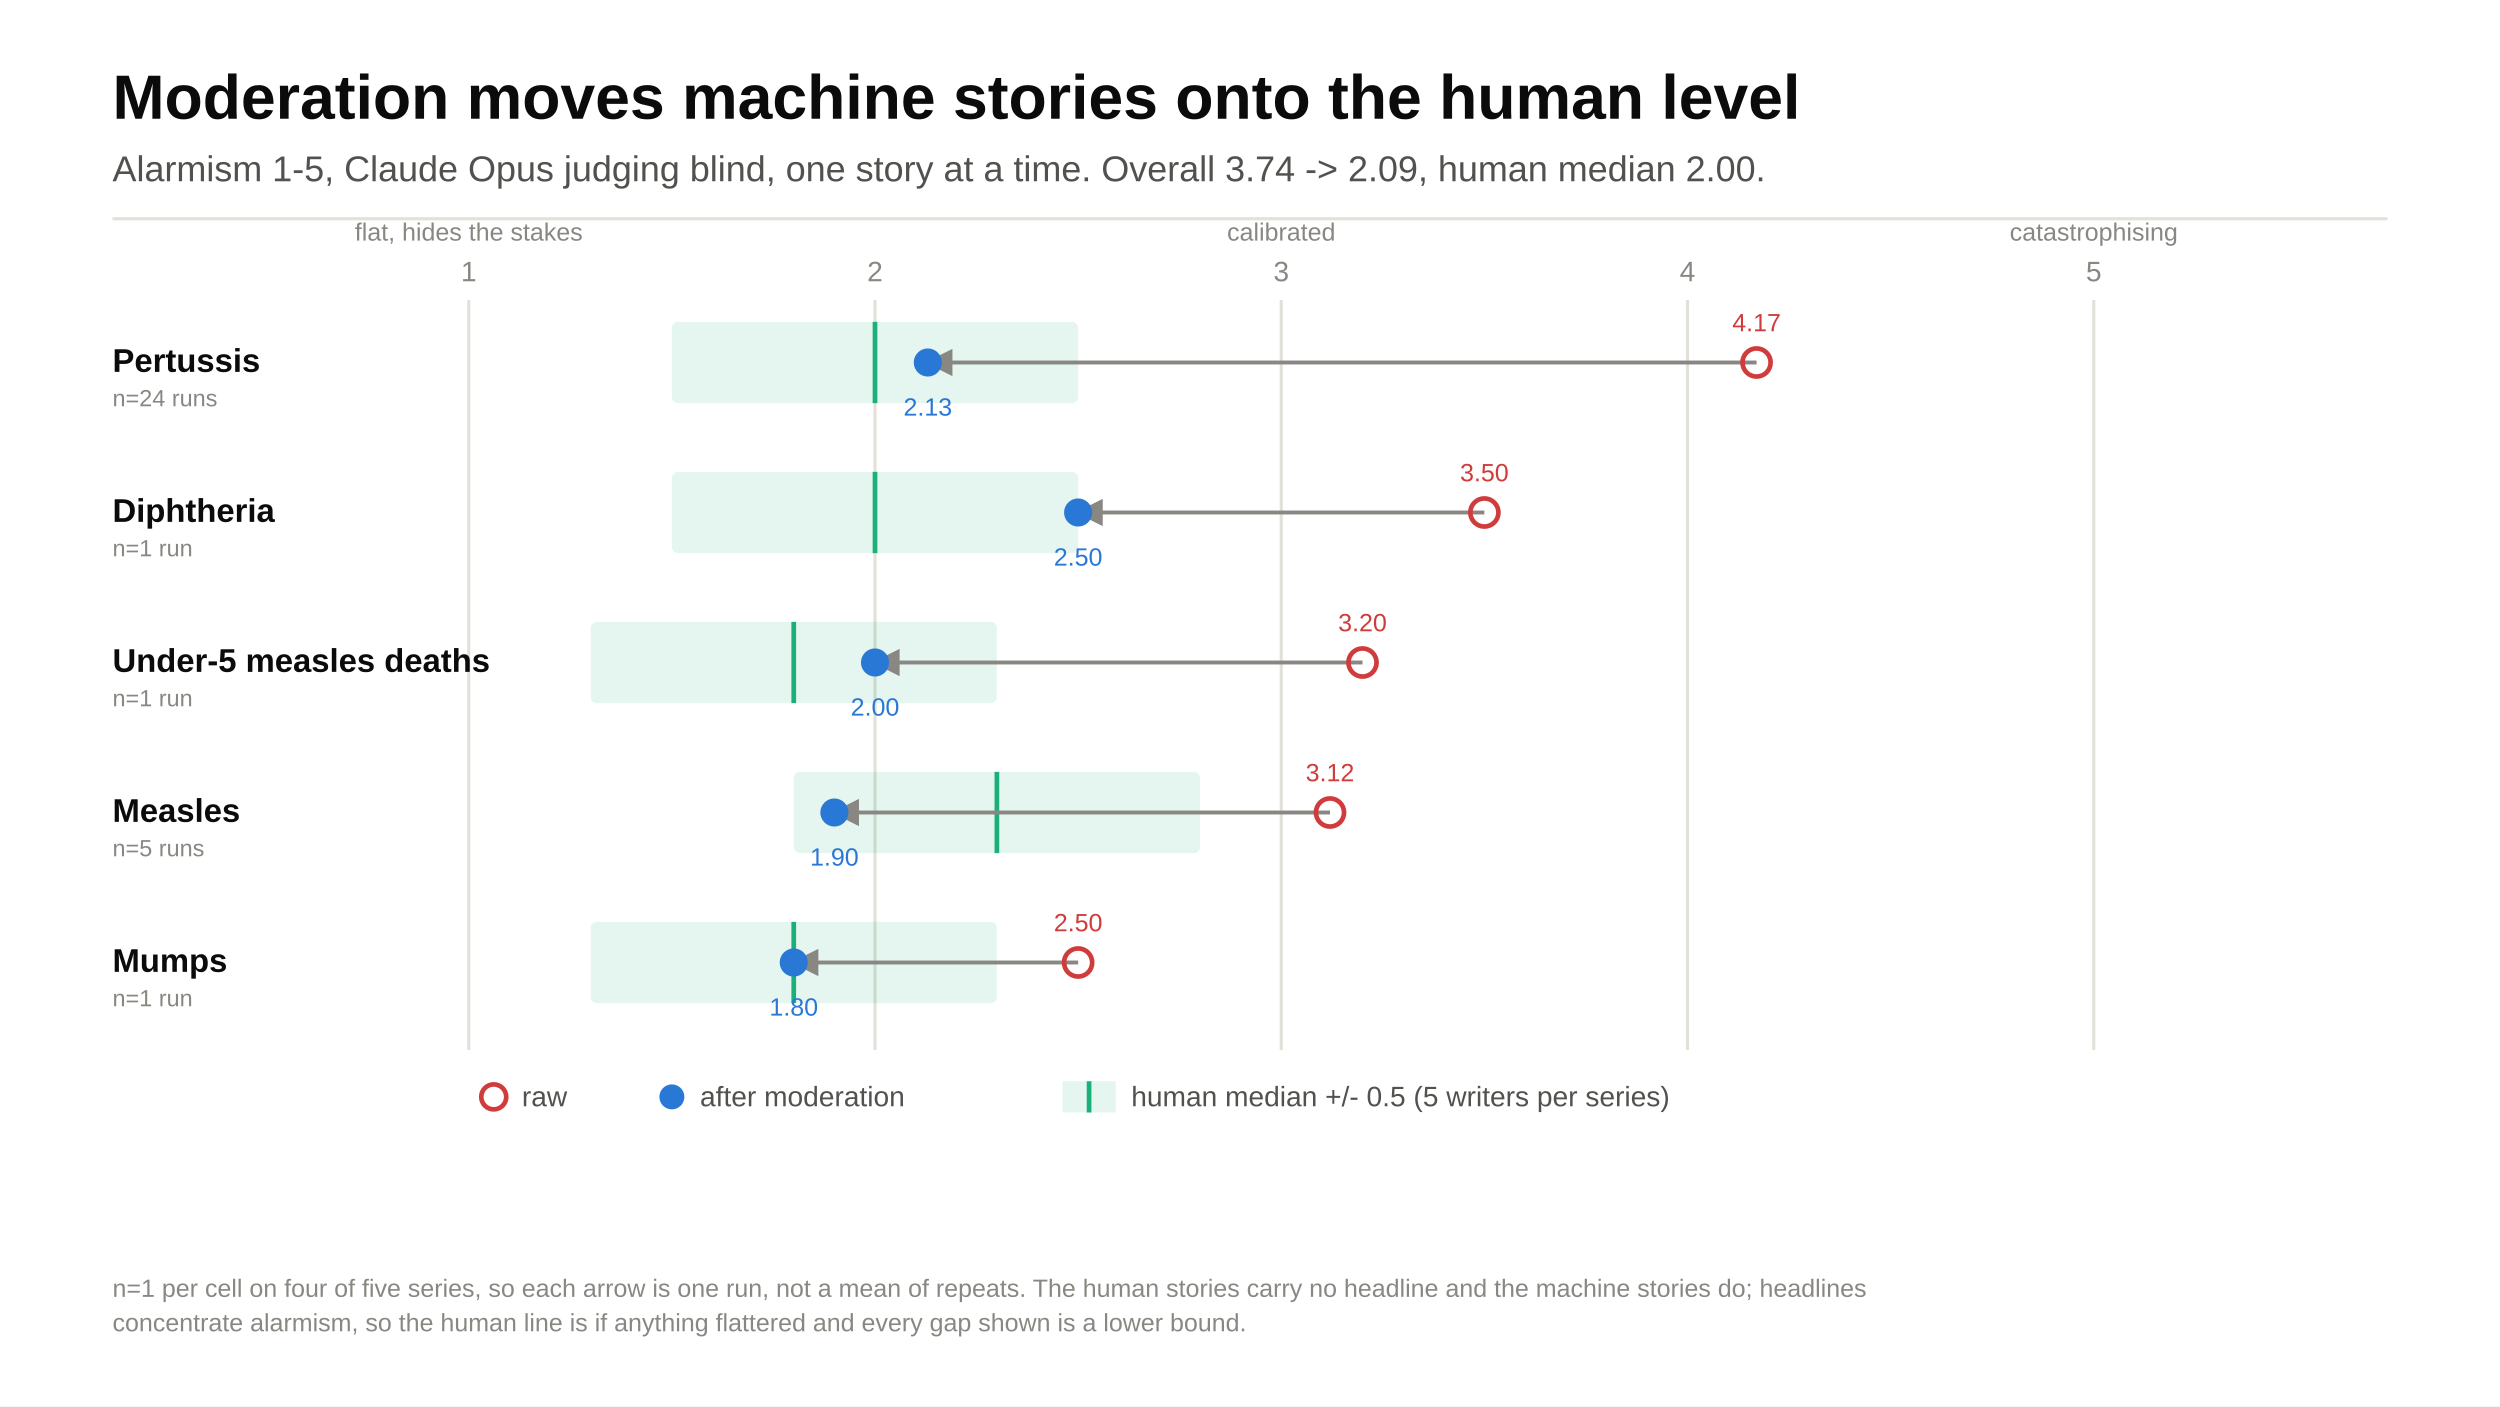
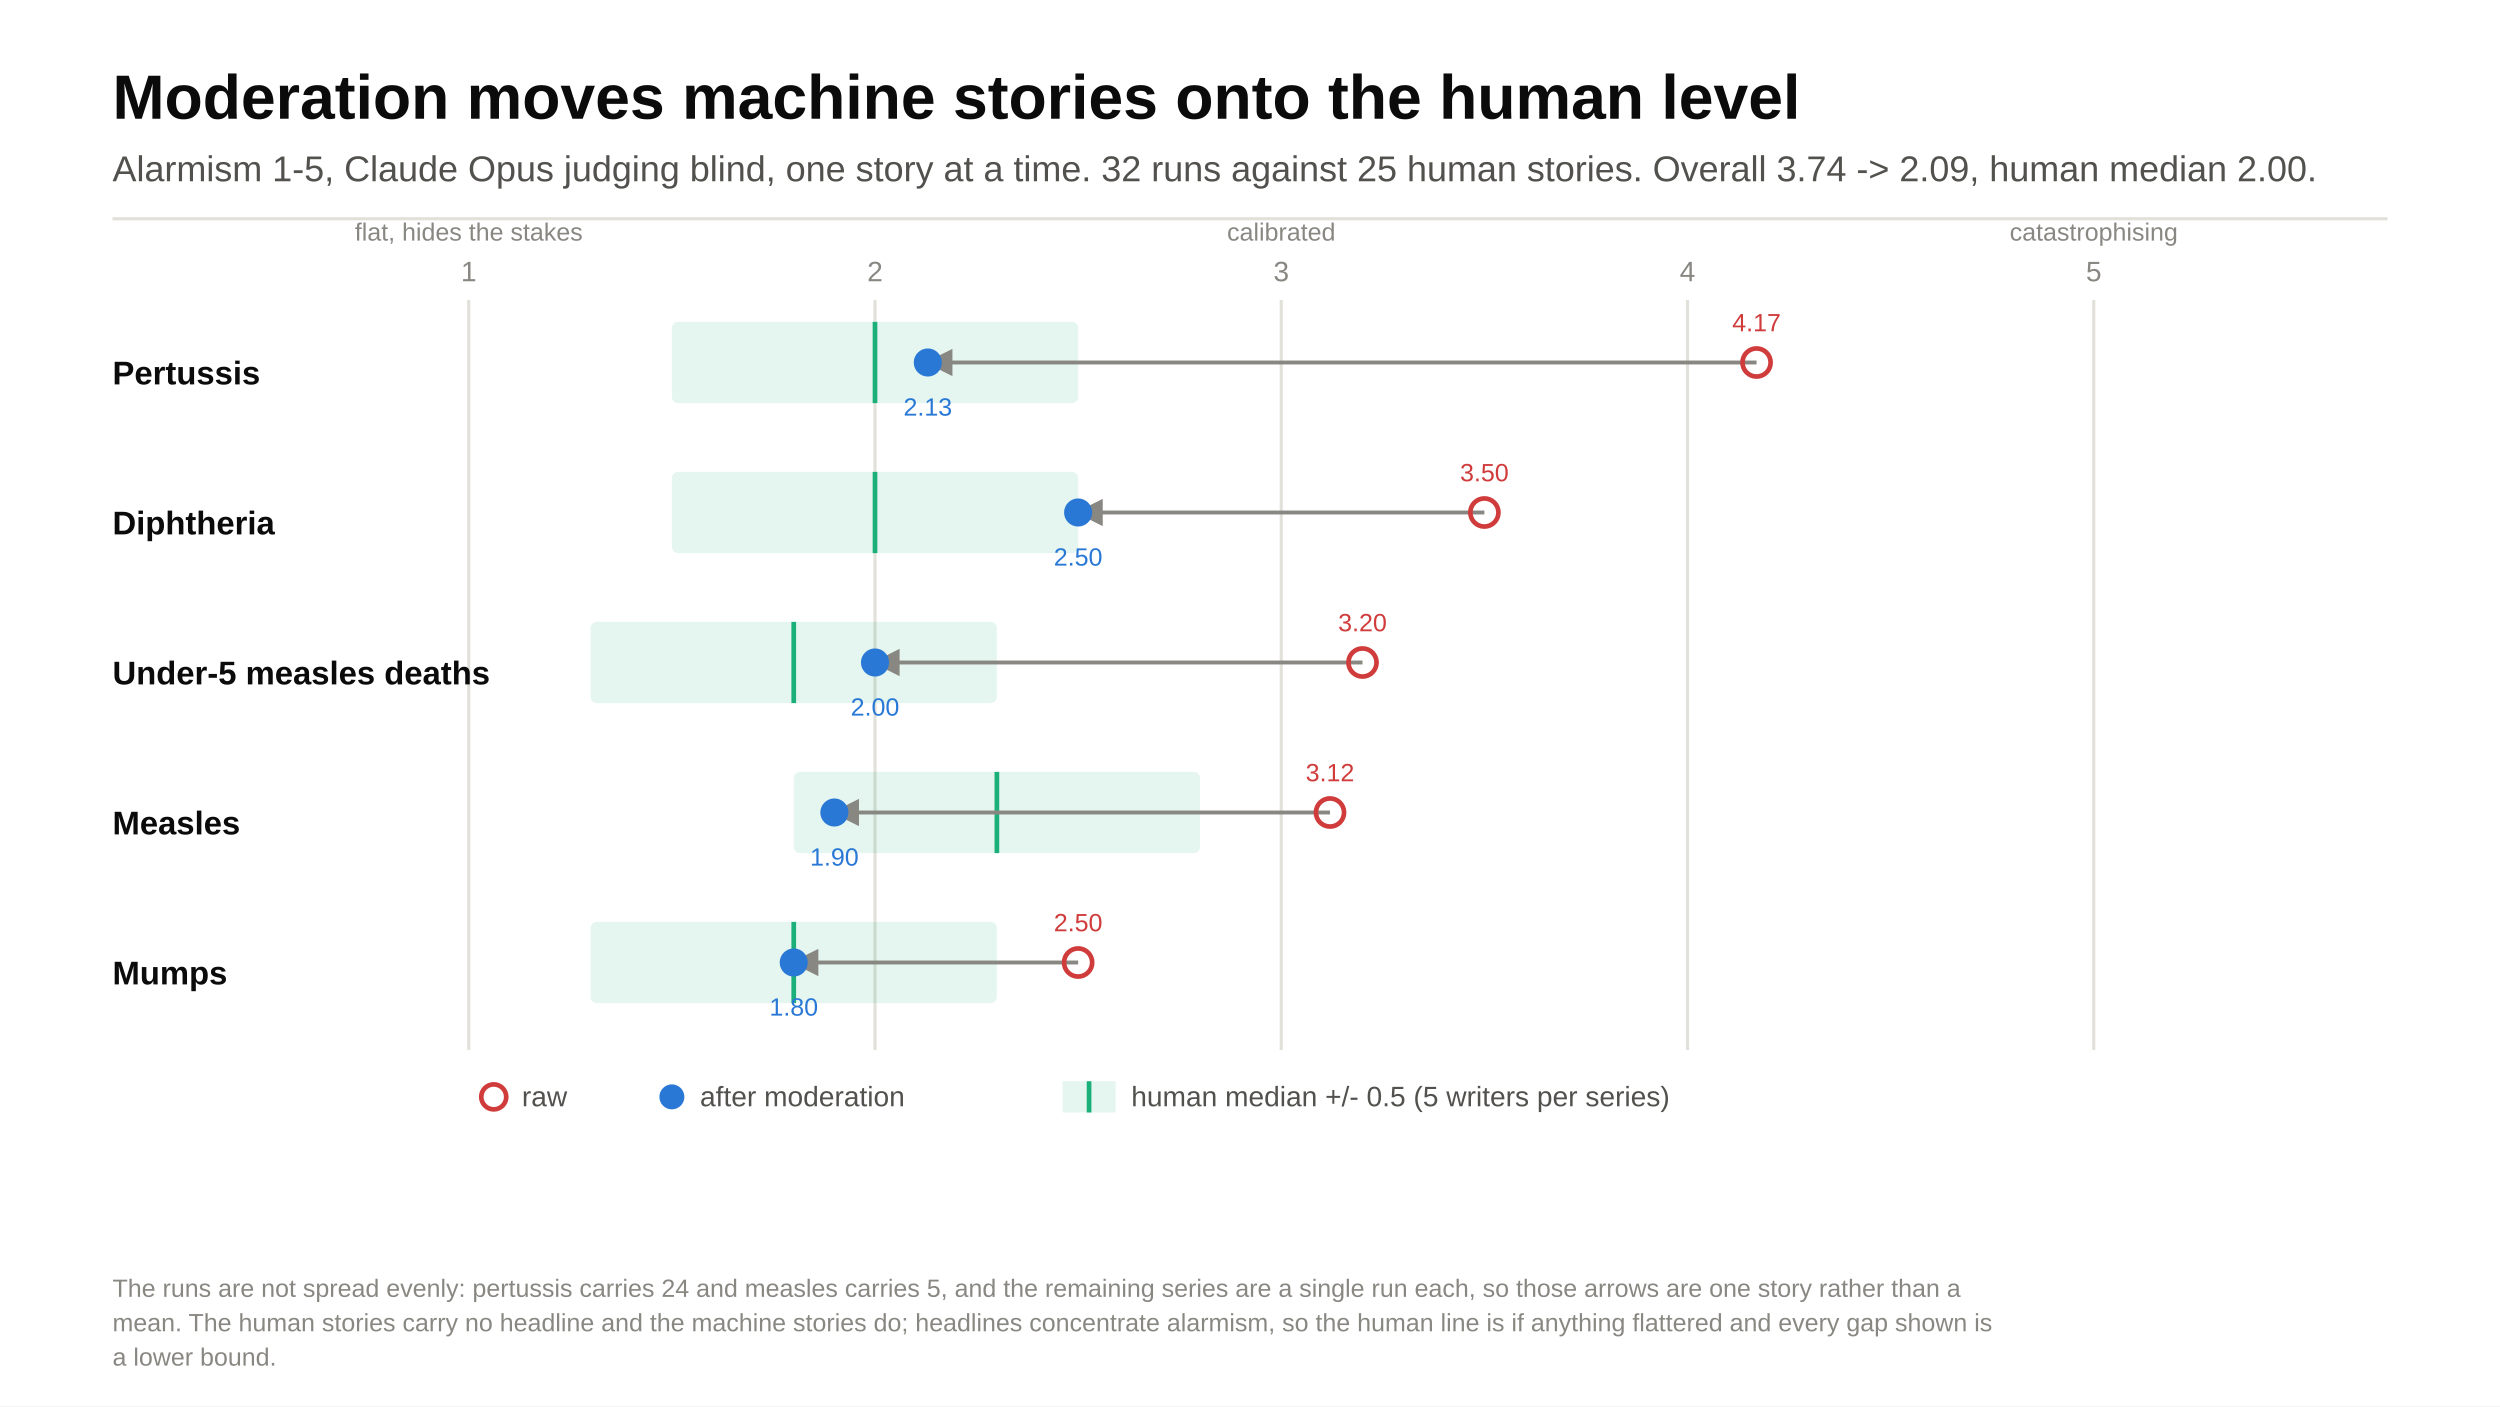
<svg xmlns="http://www.w3.org/2000/svg" width="1600" height="900" viewBox="0 0 1600 900">
  <defs>
    <pattern id="hatch" width="8" height="8" patternTransform="rotate(45)" patternUnits="userSpaceOnUse">
      <rect width="8" height="8" fill="#2a78d6" fill-opacity="0.22" />
      <line x1="0" y1="0" x2="0" y2="8" stroke="#2a78d6" stroke-width="3" />
    </pattern>
    <marker id="arrow" viewBox="0 0 10 10" refX="9" refY="5" markerWidth="7" markerHeight="7" orient="auto-start-reverse">
      <path d="M 0 0 L 10 5 L 0 10 z" fill="#898781" />
    </marker>
    <marker id="arrowblue" viewBox="0 0 10 10" refX="9" refY="5" markerWidth="7" markerHeight="7" orient="auto-start-reverse">
      <path d="M 0 0 L 10 5 L 0 10 z" fill="#2a78d6" />
    </marker>
  </defs>
  <rect width="1600" height="900" fill="#ffffff" />
  <text x="72" y="76" font-family="Arial, 'Helvetica Neue', Helvetica, sans-serif" font-size="40" fill="#0b0b0b" font-weight="bold" text-anchor="start" letter-spacing="0">Moderation moves machine stories onto the human level</text>
-   <text x="72" y="116" font-family="Arial, 'Helvetica Neue', Helvetica, sans-serif" font-size="23" fill="#52514e" font-weight="normal" text-anchor="start" letter-spacing="0">Alarmism 1-5, Claude Opus judging blind, one story at a time.   Overall 3.74 -&gt; 2.09, human median 2.00.</text>
+   <text x="72" y="116" font-family="Arial, 'Helvetica Neue', Helvetica, sans-serif" font-size="23" fill="#52514e" font-weight="normal" text-anchor="start" letter-spacing="0">Alarmism 1-5, Claude Opus judging blind, one story at a time. 32 runs against 25 human stories.   Overall 3.74 -&gt; 2.09, human median 2.00.</text>
  <line x1="72" y1="140" x2="1528" y2="140" stroke="#e1e0d9" stroke-width="2" />
  <line x1="300.0" y1="192" x2="300.0" y2="672" stroke="#e1e0d9" stroke-width="2" />
  <text x="300.0" y="180" font-family="Arial, 'Helvetica Neue', Helvetica, sans-serif" font-size="18" fill="#898781" font-weight="normal" text-anchor="middle" letter-spacing="0">1</text>
  <line x1="560.0" y1="192" x2="560.0" y2="672" stroke="#e1e0d9" stroke-width="2" />
  <text x="560.0" y="180" font-family="Arial, 'Helvetica Neue', Helvetica, sans-serif" font-size="18" fill="#898781" font-weight="normal" text-anchor="middle" letter-spacing="0">2</text>
  <line x1="820.0" y1="192" x2="820.0" y2="672" stroke="#e1e0d9" stroke-width="2" />
  <text x="820.0" y="180" font-family="Arial, 'Helvetica Neue', Helvetica, sans-serif" font-size="18" fill="#898781" font-weight="normal" text-anchor="middle" letter-spacing="0">3</text>
  <line x1="1080.0" y1="192" x2="1080.0" y2="672" stroke="#e1e0d9" stroke-width="2" />
  <text x="1080.0" y="180" font-family="Arial, 'Helvetica Neue', Helvetica, sans-serif" font-size="18" fill="#898781" font-weight="normal" text-anchor="middle" letter-spacing="0">4</text>
  <line x1="1340.0" y1="192" x2="1340.0" y2="672" stroke="#e1e0d9" stroke-width="2" />
  <text x="1340.0" y="180" font-family="Arial, 'Helvetica Neue', Helvetica, sans-serif" font-size="18" fill="#898781" font-weight="normal" text-anchor="middle" letter-spacing="0">5</text>
  <text x="300.0" y="154" font-family="Arial, 'Helvetica Neue', Helvetica, sans-serif" font-size="16" fill="#898781" font-weight="normal" text-anchor="middle" letter-spacing="0">flat, hides the stakes</text>
  <text x="820.0" y="154" font-family="Arial, 'Helvetica Neue', Helvetica, sans-serif" font-size="16" fill="#898781" font-weight="normal" text-anchor="middle" letter-spacing="0">calibrated</text>
  <text x="1340.0" y="154" font-family="Arial, 'Helvetica Neue', Helvetica, sans-serif" font-size="16" fill="#898781" font-weight="normal" text-anchor="middle" letter-spacing="0">catastrophising</text>
-   <text x="72" y="238" font-family="Arial, 'Helvetica Neue', Helvetica, sans-serif" font-size="21" fill="#0b0b0b" font-weight="bold" text-anchor="start" letter-spacing="0">Pertussis</text>
-   <text x="72" y="260" font-family="Arial, 'Helvetica Neue', Helvetica, sans-serif" font-size="15" fill="#898781" font-weight="normal" text-anchor="start" letter-spacing="0">n=24 runs</text>
+   <text x="72" y="246" font-family="Arial, 'Helvetica Neue', Helvetica, sans-serif" font-size="21" fill="#0b0b0b" font-weight="bold" text-anchor="start" letter-spacing="0">Pertussis</text>
  <rect x="430.0" y="206" width="260.0" height="52" fill="#1baf7a" fill-opacity="0.12" rx="4" />
  <line x1="560.0" y1="206" x2="560.0" y2="258" stroke="#1baf7a" stroke-width="3" />
  <line x1="1124.2" y1="232" x2="593.8" y2="232" stroke="#898781" stroke-width="2.5" marker-end="url(#arrow)" />
  <circle cx="1124.2" cy="232" r="9" fill="none" stroke="#d03b3b" stroke-width="3" />
  <circle cx="593.8" cy="232" r="9" fill="#2a78d6" />
  <text x="1124.2" y="212" font-family="Arial, 'Helvetica Neue', Helvetica, sans-serif" font-size="16" fill="#d03b3b" font-weight="normal" text-anchor="middle" letter-spacing="0">4.17</text>
  <text x="593.8" y="266" font-family="Arial, 'Helvetica Neue', Helvetica, sans-serif" font-size="16" fill="#2a78d6" font-weight="normal" text-anchor="middle" letter-spacing="0">2.13</text>
-   <text x="72" y="334" font-family="Arial, 'Helvetica Neue', Helvetica, sans-serif" font-size="21" fill="#0b0b0b" font-weight="bold" text-anchor="start" letter-spacing="0">Diphtheria</text>
-   <text x="72" y="356" font-family="Arial, 'Helvetica Neue', Helvetica, sans-serif" font-size="15" fill="#898781" font-weight="normal" text-anchor="start" letter-spacing="0">n=1 run</text>
+   <text x="72" y="342" font-family="Arial, 'Helvetica Neue', Helvetica, sans-serif" font-size="21" fill="#0b0b0b" font-weight="bold" text-anchor="start" letter-spacing="0">Diphtheria</text>
  <rect x="430.0" y="302" width="260.0" height="52" fill="#1baf7a" fill-opacity="0.12" rx="4" />
  <line x1="560.0" y1="302" x2="560.0" y2="354" stroke="#1baf7a" stroke-width="3" />
  <line x1="950.0" y1="328" x2="690.0" y2="328" stroke="#898781" stroke-width="2.5" marker-end="url(#arrow)" />
  <circle cx="950.0" cy="328" r="9" fill="none" stroke="#d03b3b" stroke-width="3" />
  <circle cx="690.0" cy="328" r="9" fill="#2a78d6" />
  <text x="950.0" y="308" font-family="Arial, 'Helvetica Neue', Helvetica, sans-serif" font-size="16" fill="#d03b3b" font-weight="normal" text-anchor="middle" letter-spacing="0">3.50</text>
  <text x="690.0" y="362" font-family="Arial, 'Helvetica Neue', Helvetica, sans-serif" font-size="16" fill="#2a78d6" font-weight="normal" text-anchor="middle" letter-spacing="0">2.50</text>
-   <text x="72" y="430" font-family="Arial, 'Helvetica Neue', Helvetica, sans-serif" font-size="21" fill="#0b0b0b" font-weight="bold" text-anchor="start" letter-spacing="0">Under-5 measles deaths</text>
-   <text x="72" y="452" font-family="Arial, 'Helvetica Neue', Helvetica, sans-serif" font-size="15" fill="#898781" font-weight="normal" text-anchor="start" letter-spacing="0">n=1 run</text>
+   <text x="72" y="438" font-family="Arial, 'Helvetica Neue', Helvetica, sans-serif" font-size="21" fill="#0b0b0b" font-weight="bold" text-anchor="start" letter-spacing="0">Under-5 measles deaths</text>
  <rect x="378.0" y="398" width="260.0" height="52" fill="#1baf7a" fill-opacity="0.12" rx="4" />
  <line x1="508.0" y1="398" x2="508.0" y2="450" stroke="#1baf7a" stroke-width="3" />
  <line x1="872.0" y1="424" x2="560.0" y2="424" stroke="#898781" stroke-width="2.5" marker-end="url(#arrow)" />
  <circle cx="872.0" cy="424" r="9" fill="none" stroke="#d03b3b" stroke-width="3" />
  <circle cx="560.0" cy="424" r="9" fill="#2a78d6" />
  <text x="872.0" y="404" font-family="Arial, 'Helvetica Neue', Helvetica, sans-serif" font-size="16" fill="#d03b3b" font-weight="normal" text-anchor="middle" letter-spacing="0">3.20</text>
  <text x="560.0" y="458" font-family="Arial, 'Helvetica Neue', Helvetica, sans-serif" font-size="16" fill="#2a78d6" font-weight="normal" text-anchor="middle" letter-spacing="0">2.00</text>
-   <text x="72" y="526" font-family="Arial, 'Helvetica Neue', Helvetica, sans-serif" font-size="21" fill="#0b0b0b" font-weight="bold" text-anchor="start" letter-spacing="0">Measles</text>
-   <text x="72" y="548" font-family="Arial, 'Helvetica Neue', Helvetica, sans-serif" font-size="15" fill="#898781" font-weight="normal" text-anchor="start" letter-spacing="0">n=5 runs</text>
+   <text x="72" y="534" font-family="Arial, 'Helvetica Neue', Helvetica, sans-serif" font-size="21" fill="#0b0b0b" font-weight="bold" text-anchor="start" letter-spacing="0">Measles</text>
  <rect x="508" y="494" width="260" height="52" fill="#1baf7a" fill-opacity="0.12" rx="4" />
  <line x1="638.0" y1="494" x2="638.0" y2="546" stroke="#1baf7a" stroke-width="3" />
  <line x1="851.2" y1="520" x2="534.0" y2="520" stroke="#898781" stroke-width="2.5" marker-end="url(#arrow)" />
  <circle cx="851.2" cy="520" r="9" fill="none" stroke="#d03b3b" stroke-width="3" />
  <circle cx="534.0" cy="520" r="9" fill="#2a78d6" />
  <text x="851.2" y="500" font-family="Arial, 'Helvetica Neue', Helvetica, sans-serif" font-size="16" fill="#d03b3b" font-weight="normal" text-anchor="middle" letter-spacing="0">3.12</text>
  <text x="534.0" y="554" font-family="Arial, 'Helvetica Neue', Helvetica, sans-serif" font-size="16" fill="#2a78d6" font-weight="normal" text-anchor="middle" letter-spacing="0">1.90</text>
-   <text x="72" y="622" font-family="Arial, 'Helvetica Neue', Helvetica, sans-serif" font-size="21" fill="#0b0b0b" font-weight="bold" text-anchor="start" letter-spacing="0">Mumps</text>
-   <text x="72" y="644" font-family="Arial, 'Helvetica Neue', Helvetica, sans-serif" font-size="15" fill="#898781" font-weight="normal" text-anchor="start" letter-spacing="0">n=1 run</text>
+   <text x="72" y="630" font-family="Arial, 'Helvetica Neue', Helvetica, sans-serif" font-size="21" fill="#0b0b0b" font-weight="bold" text-anchor="start" letter-spacing="0">Mumps</text>
  <rect x="378.0" y="590" width="260.0" height="52" fill="#1baf7a" fill-opacity="0.12" rx="4" />
  <line x1="508.0" y1="590" x2="508.0" y2="642" stroke="#1baf7a" stroke-width="3" />
  <line x1="690.0" y1="616" x2="508.0" y2="616" stroke="#898781" stroke-width="2.5" marker-end="url(#arrow)" />
  <circle cx="690.0" cy="616" r="9" fill="none" stroke="#d03b3b" stroke-width="3" />
  <circle cx="508.0" cy="616" r="9" fill="#2a78d6" />
  <text x="690.0" y="596" font-family="Arial, 'Helvetica Neue', Helvetica, sans-serif" font-size="16" fill="#d03b3b" font-weight="normal" text-anchor="middle" letter-spacing="0">2.50</text>
  <text x="508.0" y="650" font-family="Arial, 'Helvetica Neue', Helvetica, sans-serif" font-size="16" fill="#2a78d6" font-weight="normal" text-anchor="middle" letter-spacing="0">1.80</text>
  <circle cx="316" cy="702" r="8" fill="none" stroke="#d03b3b" stroke-width="3" />
  <text x="334" y="708" font-family="Arial, 'Helvetica Neue', Helvetica, sans-serif" font-size="18" fill="#52514e" font-weight="normal" text-anchor="start" letter-spacing="0">raw</text>
  <circle cx="430" cy="702" r="8" fill="#2a78d6" />
  <text x="448" y="708" font-family="Arial, 'Helvetica Neue', Helvetica, sans-serif" font-size="18" fill="#52514e" font-weight="normal" text-anchor="start" letter-spacing="0">after moderation</text>
  <rect x="680" y="692" width="34" height="20" fill="#1baf7a" fill-opacity="0.12" />
  <line x1="697" y1="692" x2="697" y2="712" stroke="#1baf7a" stroke-width="3" />
  <text x="724" y="708" font-family="Arial, 'Helvetica Neue', Helvetica, sans-serif" font-size="18" fill="#52514e" font-weight="normal" text-anchor="start" letter-spacing="0">human median +/- 0.5 (5 writers per series)</text>
-   <text x="72" y="830" font-family="Arial, 'Helvetica Neue', Helvetica, sans-serif" font-size="16" fill="#898781" font-weight="normal" text-anchor="start" letter-spacing="0">n=1 per cell on four of five series, so each arrow is one run, not a mean of repeats. The human stories carry no headline and the machine stories do; headlines</text>
-   <text x="72" y="852" font-family="Arial, 'Helvetica Neue', Helvetica, sans-serif" font-size="16" fill="#898781" font-weight="normal" text-anchor="start" letter-spacing="0">concentrate alarmism, so the human line is if anything flattered and every gap shown is a lower bound.</text>
+   <text x="72" y="830" font-family="Arial, 'Helvetica Neue', Helvetica, sans-serif" font-size="16" fill="#898781" font-weight="normal" text-anchor="start" letter-spacing="0">The runs are not spread evenly: pertussis carries 24 and measles carries 5, and the remaining series are a single run each, so those arrows are one story rather than a</text>
+   <text x="72" y="852" font-family="Arial, 'Helvetica Neue', Helvetica, sans-serif" font-size="16" fill="#898781" font-weight="normal" text-anchor="start" letter-spacing="0">mean. The human stories carry no headline and the machine stories do; headlines concentrate alarmism, so the human line is if anything flattered and every gap shown is</text>
+   <text x="72" y="874" font-family="Arial, 'Helvetica Neue', Helvetica, sans-serif" font-size="16" fill="#898781" font-weight="normal" text-anchor="start" letter-spacing="0">a lower bound.</text>
</svg>
